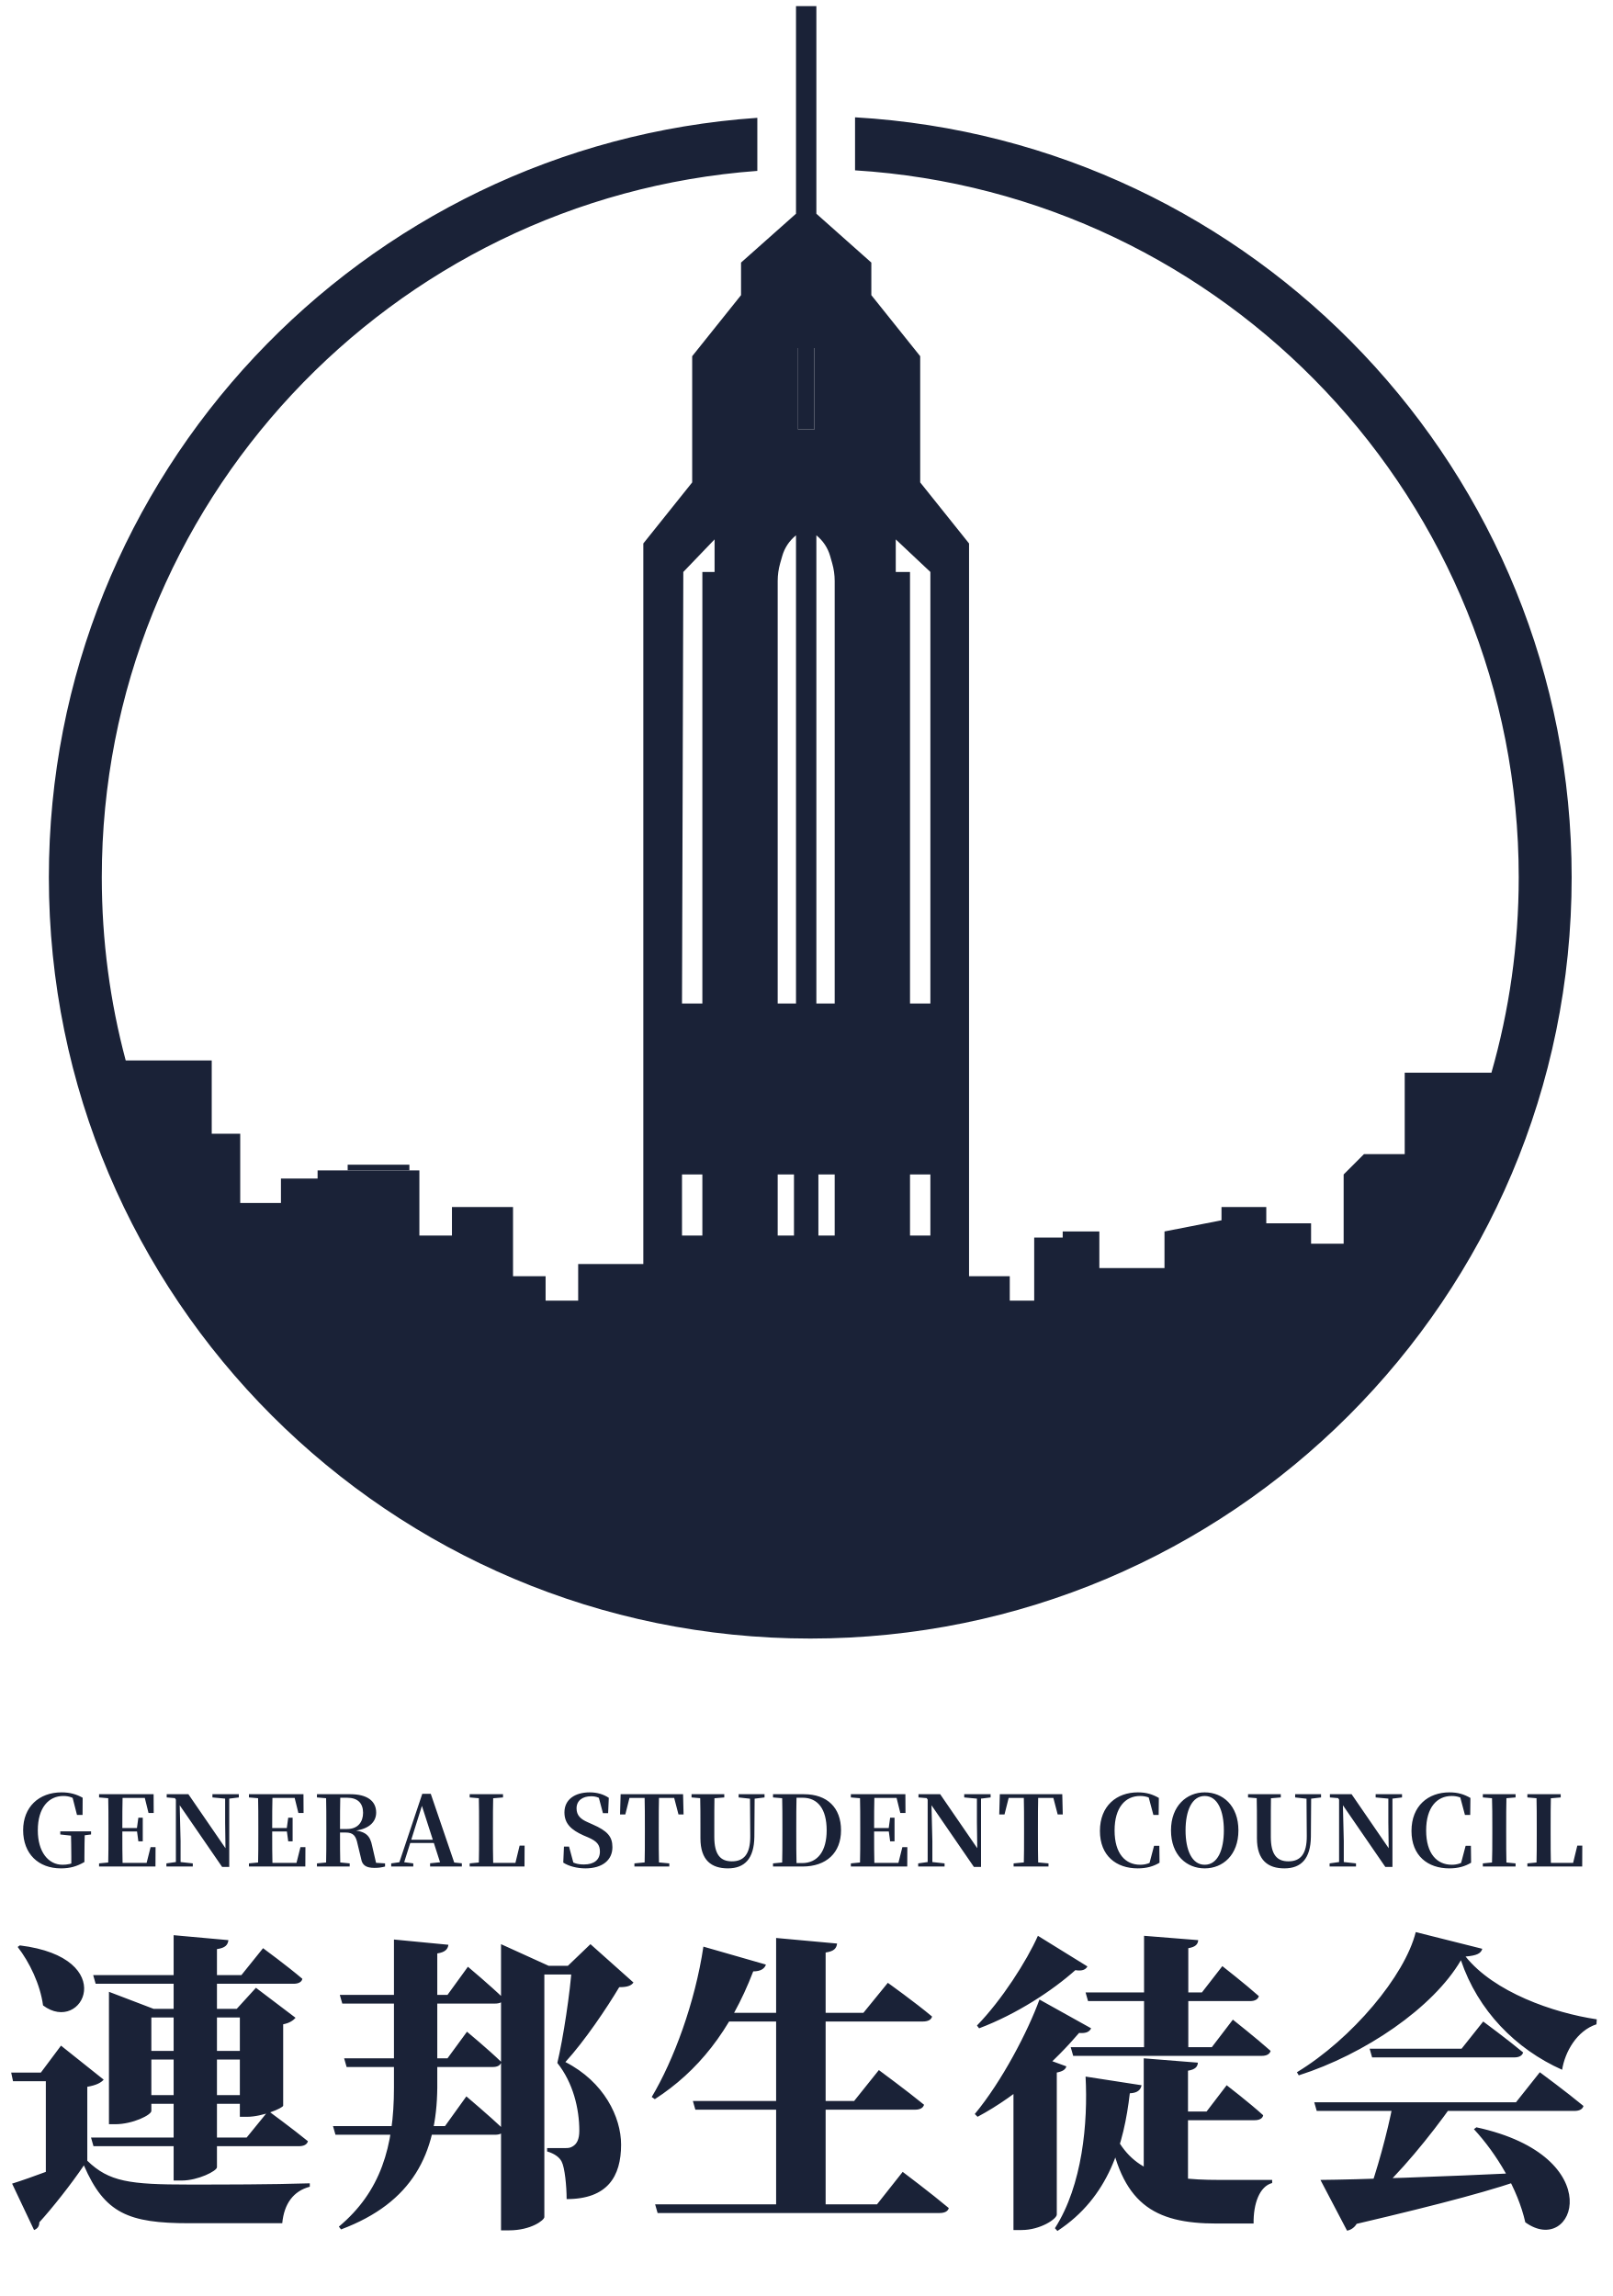
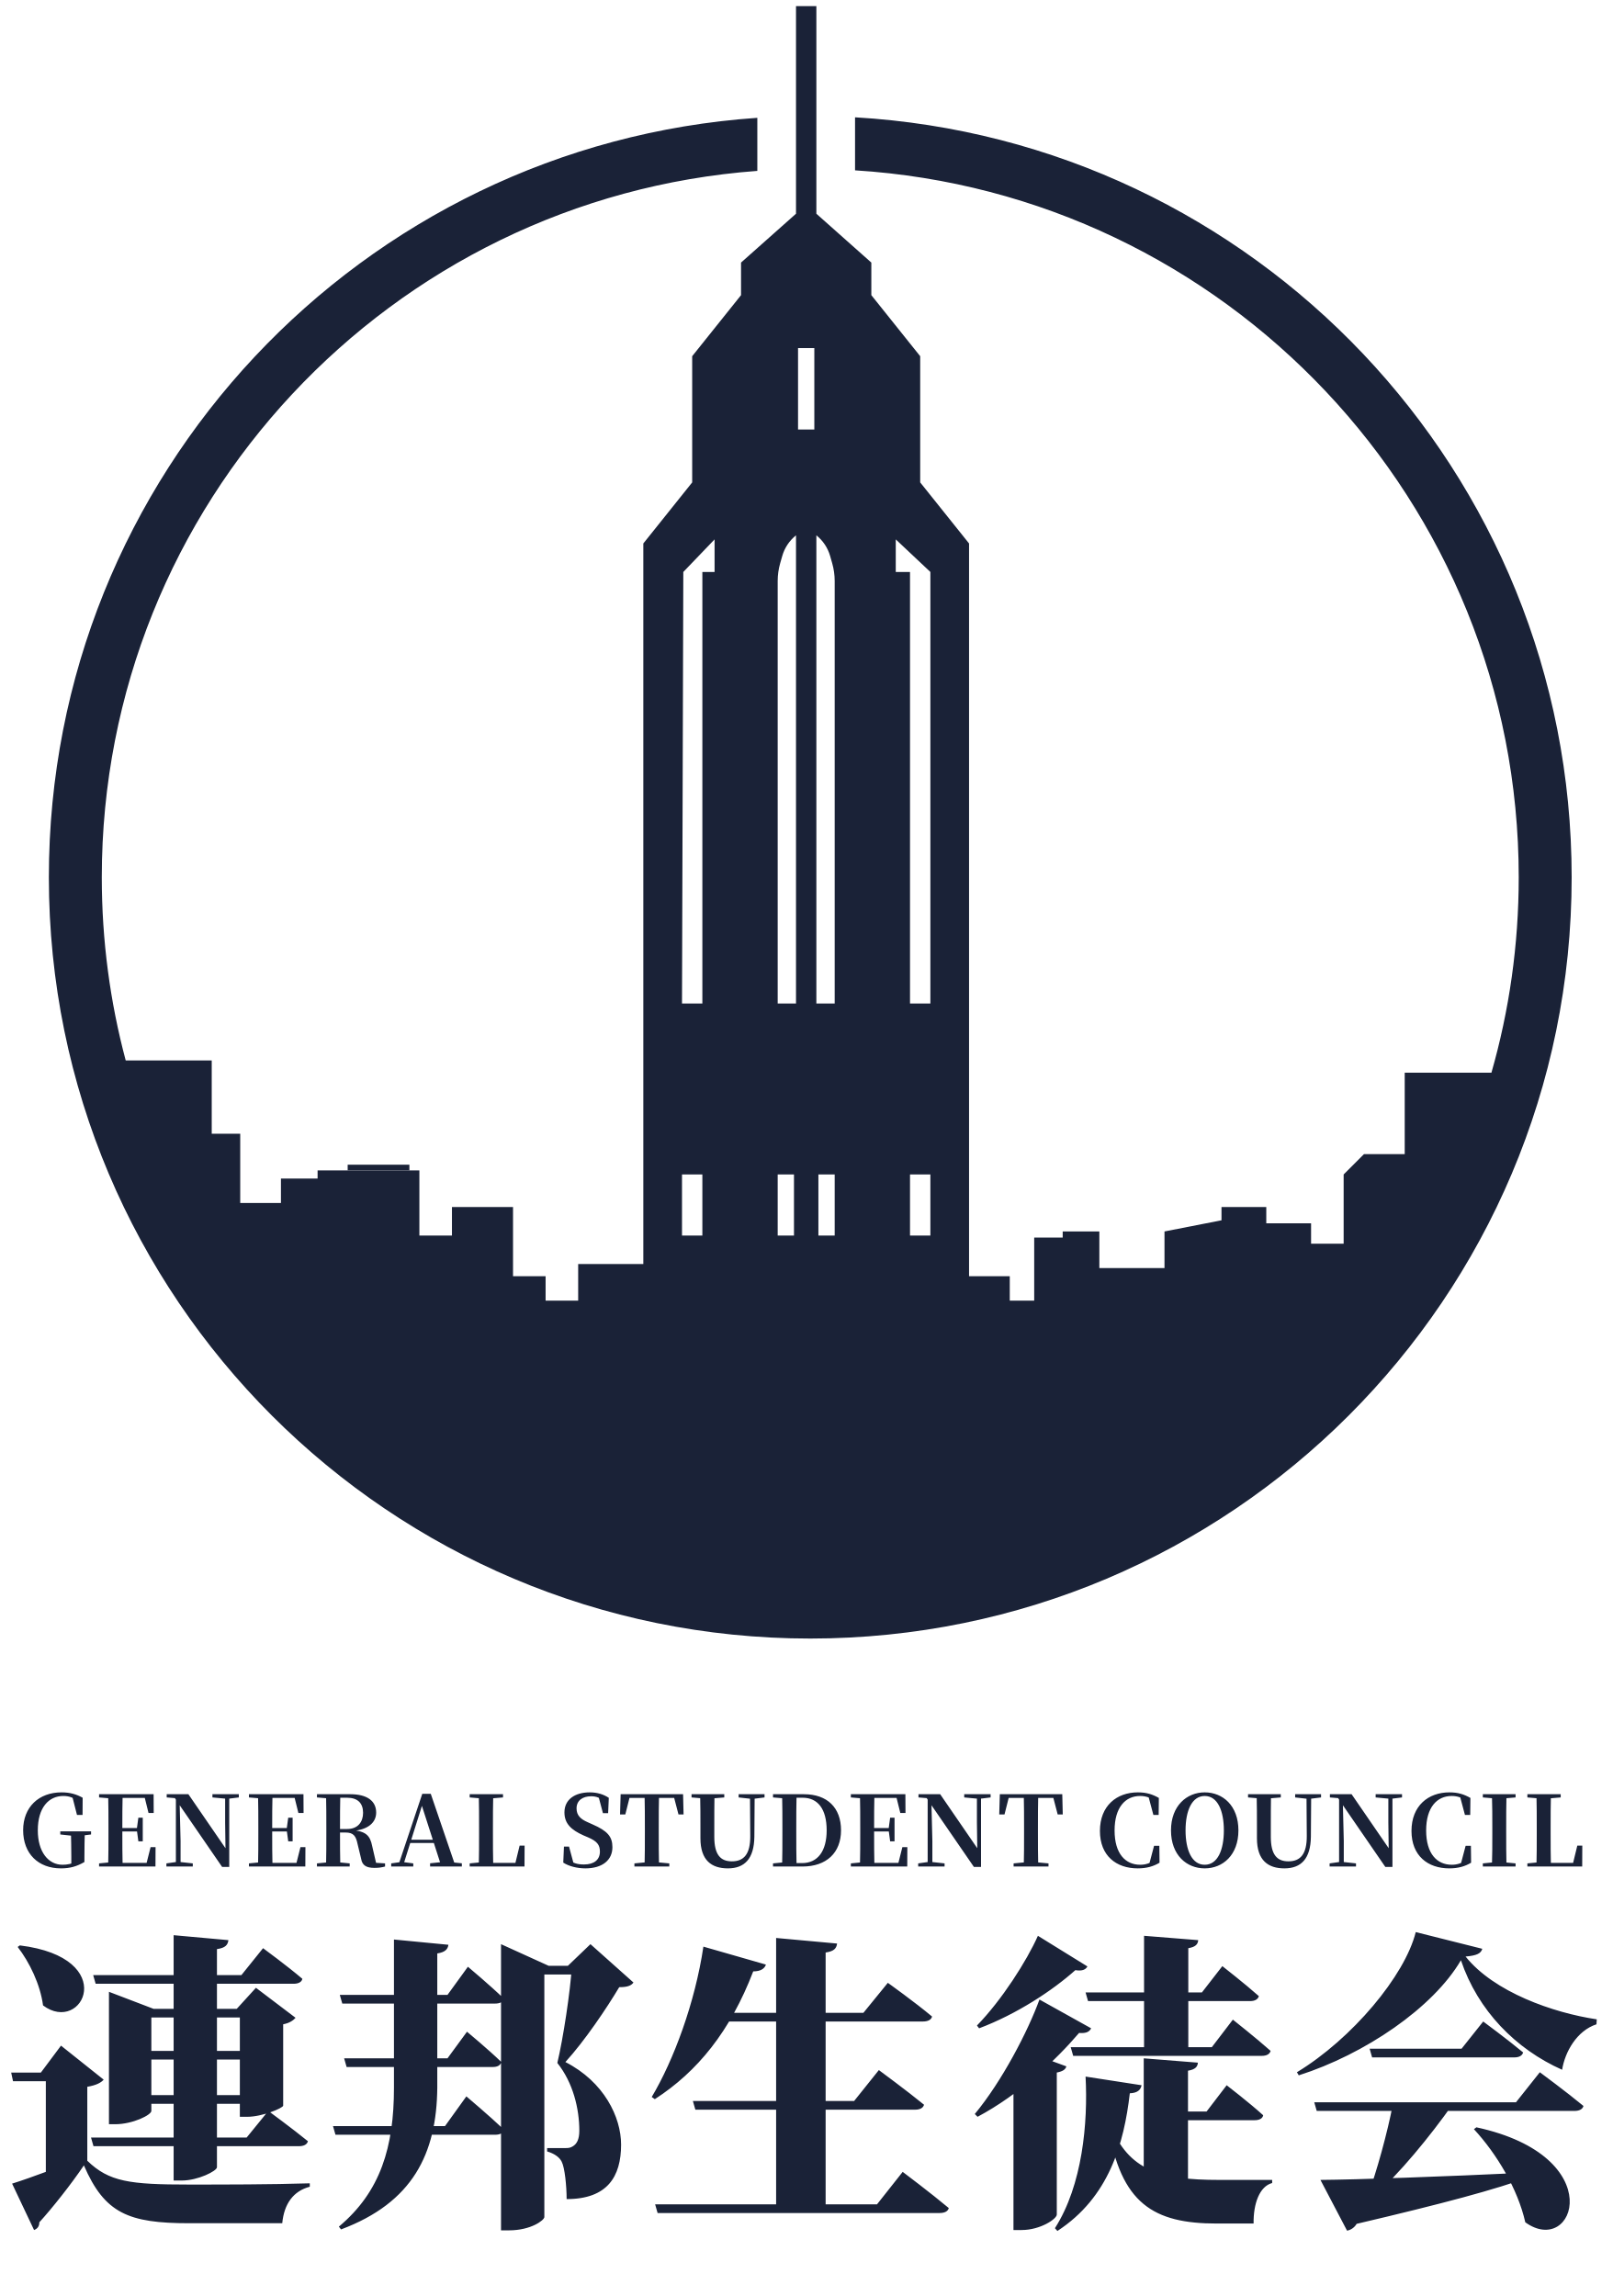
<svg xmlns="http://www.w3.org/2000/svg" width="198" height="282" viewBox="0 0 198 282" fill="none">
  <path d="M29.454 246.728H29.074L31.43 244.144L36.294 247.83C36.028 248.134 35.572 248.476 34.774 248.628V258.622C34.736 258.926 32.19 259.99 30.366 259.99H29.454V246.728ZM15.774 257.33H31.658V258.394H15.774V257.33ZM15.774 251.896H31.658V252.96H15.774V251.896ZM13.38 246.728V244.638L18.852 246.728H31.734V247.792H18.586V259.268C18.586 259.762 16.306 260.902 14.14 260.902H13.38V246.728ZM21.322 237.684L28.048 238.292C27.972 238.862 27.706 239.242 26.642 239.394V266.184C26.642 266.64 24.324 267.818 22.31 267.818H21.322V237.684ZM10.72 265.386C13.38 267.97 15.926 268.312 23.184 268.312C27.44 268.312 33.216 268.312 38.042 268.16V268.578C36.028 269.11 34.888 270.668 34.66 273.062C31.468 273.062 26.908 273.062 23.222 273.062C15.774 273.062 12.848 271.846 10.302 265.956C8.744 268.274 6.388 271.238 4.83 272.948C4.83 273.48 4.564 273.746 4.184 273.898L1.486 268.198C3.804 267.476 7.832 265.956 10.72 264.778V265.386ZM10.72 256.304V265.272L5.628 267.932V255.62H1.6L1.372 254.556H5.02L7.49 251.25L12.734 255.43C12.392 255.81 11.822 256.114 10.72 256.304ZM2.436 238.938C14.786 240.458 10.15 249.958 5.286 246.31C4.944 243.726 3.614 240.99 2.17 239.128L2.436 238.938ZM11.442 242.586H29.644L32.304 239.28C32.304 239.28 35.306 241.484 37.13 243.042C37.054 243.46 36.598 243.65 36.066 243.65H11.746L11.442 242.586ZM11.176 262.536H30.29L32.95 259.268C32.95 259.268 35.952 261.472 37.814 262.992C37.7 263.41 37.282 263.6 36.712 263.6H11.48L11.176 262.536ZM41.728 245.018H54.952L57.46 241.56C57.46 241.56 60.272 243.916 61.868 245.474C61.792 245.892 61.374 246.082 60.804 246.082H42.032L41.728 245.018ZM40.892 261.13H54.648L57.27 257.482C57.27 257.482 60.196 259.952 61.906 261.586C61.792 262.004 61.374 262.194 60.804 262.194H41.196L40.892 261.13ZM42.26 252.808H54.952L57.346 249.54C57.346 249.54 60.006 251.744 61.564 253.264C61.45 253.682 61.07 253.872 60.538 253.872H42.564L42.26 252.808ZM64.642 241.446H72.356V242.51H64.642V241.446ZM61.526 241.446V238.786L67.378 241.446H66.846V272.302C66.846 272.682 65.212 273.936 62.514 273.936H61.526V241.446ZM70.228 241.446H69.734L72.508 238.786L77.79 243.498C77.486 243.916 76.992 244.068 76.042 244.068C74.522 246.614 71.824 250.642 69.43 253.264C74.18 255.696 76.27 260.028 76.27 263.41C76.27 267.324 74.598 270.098 69.582 270.098C69.582 268.502 69.354 266.222 68.974 265.5C68.708 264.968 68.1 264.512 67.188 264.246V263.828C67.872 263.828 69.088 263.828 69.506 263.828C69.848 263.828 70.038 263.79 70.304 263.638C70.836 263.334 71.14 262.764 71.14 261.7C71.14 259.002 70.38 255.81 68.442 253.378C69.164 250.338 70.038 244.6 70.228 241.446ZM48.378 238.216L55.066 238.862C54.99 239.394 54.686 239.774 53.698 239.926V256.418C53.622 264.512 50.696 270.516 41.88 273.822L41.614 273.48C46.744 269.186 48.378 263.676 48.378 256.418V238.216ZM80.45 270.744H107.696L110.85 266.754C110.85 266.754 114.384 269.414 116.512 271.2C116.398 271.618 115.98 271.808 115.372 271.808H80.754L80.45 270.744ZM85.086 258.052H104.884L107.924 254.252C107.924 254.252 111.382 256.798 113.472 258.508C113.358 258.926 112.94 259.116 112.37 259.116H85.39L85.086 258.052ZM87.48 247.222H106.024L109.026 243.536C109.026 243.536 112.332 245.892 114.46 247.678C114.346 248.096 113.928 248.286 113.32 248.286H86.948L87.48 247.222ZM95.308 238.026L102.794 238.71C102.718 239.28 102.452 239.66 101.388 239.812V271.39H95.308V238.026ZM86.378 239.09L94.054 241.294C93.902 241.788 93.408 242.13 92.496 242.13C89.684 249.464 85.656 254.442 80.412 257.824L80.032 257.558C82.73 253.036 85.352 245.968 86.378 239.09ZM133.536 241.522C133.346 241.864 132.966 242.13 132.054 241.978C129.242 244.486 124.872 247.374 120.236 249.122L119.97 248.78C123.01 245.664 126.088 240.838 127.456 237.76L133.536 241.522ZM133.992 249.122C133.802 249.502 133.46 249.768 132.51 249.692C129.66 253.036 125.176 257.254 120.046 259.99L119.704 259.648C123.048 255.62 126.24 249.464 127.646 245.588L133.992 249.122ZM130.952 253.796C130.838 254.176 130.534 254.404 129.774 254.556V271.998C129.774 272.53 127.76 273.898 125.442 273.898H124.454V253.796L125.86 251.934L130.952 253.796ZM147.102 253.34C147.064 253.834 146.798 254.176 145.886 254.328V269.186H140.452V252.808L147.102 253.34ZM147.14 238.292C147.102 238.786 146.836 239.128 145.924 239.28V252.01H140.49V237.76L147.14 238.292ZM136.348 260.978C138.59 266.564 142.428 267.742 149.686 267.742C151.13 267.742 154.512 267.742 156.222 267.742V268.122C154.664 268.54 153.904 270.668 153.942 273.1C152.878 273.1 150.446 273.1 149.42 273.1C141.668 273.1 137.602 270.668 136.082 261.092L136.348 260.978ZM140.186 256.114C140.072 256.684 139.692 257.064 138.742 257.102C138.02 263.296 136.196 269.87 129.85 274.012L129.546 273.67C132.928 268.388 133.612 260.712 133.308 255.05L140.186 256.114ZM150.636 256.114C150.636 256.114 153.448 258.28 155.12 259.8C155.044 260.218 154.626 260.408 154.056 260.408H143.644V259.344H148.166L150.636 256.114ZM150.104 241.484C150.104 241.484 152.878 243.65 154.588 245.17C154.474 245.588 154.056 245.778 153.524 245.778H133.612L133.308 244.714H147.596L150.104 241.484ZM151.396 248.058C151.396 248.058 154.284 250.338 156.032 251.896C155.918 252.314 155.5 252.504 154.968 252.504H131.788L131.484 251.44H148.812L151.396 248.058ZM181.302 261.282C197.794 264.854 193.348 277.318 187.306 272.948C186.394 268.882 183.81 264.55 180.998 261.51L181.302 261.282ZM161.39 258.204H186.166L189.092 254.518C189.092 254.518 192.436 256.988 194.45 258.66C194.336 259.078 193.918 259.268 193.348 259.268H161.694L161.39 258.204ZM168.192 251.63H179.478L182.138 248.286C182.138 248.286 185.178 250.528 187.04 252.086C186.926 252.504 186.508 252.694 185.976 252.694H168.496L168.192 251.63ZM162.15 267.742C166.672 267.704 176.78 267.362 187.952 266.83L187.99 267.324C183.658 268.92 177.274 270.63 166.596 273.138C166.33 273.594 165.874 273.898 165.418 273.974L162.15 267.742ZM171.042 258.47H178.376C175.64 262.346 171.764 267.096 168.686 269.756H167.926C169.028 266.868 170.396 261.852 171.042 258.47ZM179.402 240.762C175.982 246.614 167.584 252.314 159.49 254.898L159.262 254.518C166.026 250.414 172.524 242.662 173.854 237.304L182.024 239.356C181.872 239.926 181.34 240.192 179.972 240.306C183.468 244.676 190.726 247.222 196.084 248.02L196.046 248.628C193.614 249.426 192.17 252.048 191.828 254.214C186.128 251.668 181.492 246.956 179.402 240.762Z" fill="#1A2237" />
  <path d="M7.486 229.478C4.714 229.478 2.842 227.69 2.842 224.786C2.842 221.954 4.762 220.142 7.558 220.142C8.602 220.142 9.406 220.382 10.15 220.802L10.138 222.914H9.454L8.842 220.514L9.706 220.838V221.33C9.034 220.79 8.518 220.586 7.774 220.586C5.986 220.586 4.642 222.014 4.642 224.81C4.642 227.438 5.926 229.034 7.678 229.034C8.278 229.034 8.794 228.914 9.334 228.674L8.758 229.034V228.05C8.758 226.994 8.734 225.998 8.71 224.93H10.414C10.39 225.926 10.366 226.934 10.366 228.098V228.698C9.43 229.238 8.602 229.478 7.486 229.478ZM7.402 225.314V224.93H11.182V225.314L9.742 225.494H9.07L7.402 225.314ZM12.167 229.25V228.866L14.003 228.686H14.171V229.25H12.167ZM13.283 229.25C13.319 227.906 13.319 226.502 13.319 225.098V224.534C13.319 223.13 13.319 221.75 13.283 220.37H15.059C15.023 221.726 15.023 223.13 15.023 224.606V224.942C15.023 226.478 15.023 227.87 15.059 229.25H13.283ZM14.171 229.25V228.806H18.767L17.903 229.214L18.491 226.874H19.103L19.091 229.25H14.171ZM14.171 224.942V224.522H17.123V224.942H14.171ZM16.991 226.154L16.811 224.822V224.57L16.991 223.25H17.531V226.154H16.991ZM12.167 220.766V220.37H14.171V220.922H14.003L12.167 220.766ZM18.239 222.674L17.675 220.394L18.515 220.826H14.171V220.37H18.863L18.875 222.674H18.239ZM20.435 229.25V228.866L21.695 228.686H22.031L23.675 228.866V229.25H20.435ZM21.599 229.25V220.694H22.043L22.175 226.13V229.25H21.599ZM26.087 220.766V220.37H29.327V220.766L28.067 220.922H27.755L26.087 220.766ZM27.275 229.298L21.911 221.498L21.875 221.462L21.479 220.85L20.471 220.766V220.37H23.135L27.923 227.342L27.695 227.426L27.647 223.862V220.37H28.151V229.298H27.275ZM30.57 229.25V228.866L32.406 228.686H32.574V229.25H30.57ZM31.686 229.25C31.722 227.906 31.722 226.502 31.722 225.098V224.534C31.722 223.13 31.722 221.75 31.686 220.37H33.462C33.426 221.726 33.426 223.13 33.426 224.606V224.942C33.426 226.478 33.426 227.87 33.462 229.25H31.686ZM32.574 229.25V228.806H37.17L36.306 229.214L36.894 226.874H37.506L37.494 229.25H32.574ZM32.574 224.942V224.522H35.526V224.942H32.574ZM35.394 226.154L35.214 224.822V224.57L35.394 223.25H35.934V226.154H35.394ZM30.57 220.766V220.37H32.574V220.922H32.406L30.57 220.766ZM36.642 222.674L36.078 220.394L36.918 220.826H32.574V220.37H37.266L37.278 222.674H36.642ZM38.922 229.25V228.866L40.758 228.686H41.106L42.942 228.866V229.25H38.922ZM40.038 229.25C40.074 227.906 40.074 226.502 40.074 225.098V224.534C40.074 223.13 40.074 221.75 40.038 220.37H41.79C41.754 221.738 41.754 223.106 41.754 224.714V225.026C41.754 226.478 41.754 227.87 41.79 229.25H40.038ZM45.99 229.418C44.994 229.418 44.478 229.118 44.346 228.29L43.914 226.502C43.71 225.506 43.41 225.074 42.438 225.074H40.95V224.642H42.63C43.974 224.642 44.586 223.754 44.586 222.65C44.586 221.474 43.926 220.802 42.63 220.802H40.926V220.37H43.026C45.066 220.37 46.194 221.186 46.194 222.626C46.194 223.754 45.33 224.774 43.062 224.906V224.774C44.958 224.87 45.45 225.47 45.702 226.73L46.254 229.118L45.414 228.746L47.286 228.866V229.25C46.866 229.358 46.53 229.418 45.99 229.418ZM38.922 220.766V220.37H40.926V220.922H40.758L38.922 220.766ZM48.039 229.25V228.866L49.227 228.698H49.455L50.751 228.866V229.25H48.039ZM48.867 229.25L51.855 220.322H52.899L55.947 229.25H54.207L51.675 221.378H51.927L51.891 221.546L49.467 229.25H48.867ZM50.199 226.358L50.283 225.962H54.087L54.171 226.358H50.199ZM52.815 229.25V228.854L54.435 228.686H55.047L56.715 228.854V229.25H52.815ZM57.678 229.25V228.866L59.514 228.686H59.694L59.681 229.25H57.678ZM58.794 229.25C58.83 227.906 58.83 226.502 58.83 225.35V224.534C58.83 223.13 58.83 221.738 58.794 220.37H60.569C60.533 221.738 60.533 223.13 60.533 224.462V225.206C60.533 226.478 60.533 227.87 60.569 229.25H58.794ZM59.681 229.25L59.694 228.806H64.037L63.197 229.202L63.809 226.682H64.421L64.409 229.25H59.681ZM57.678 220.766V220.37H61.77V220.766L59.91 220.922H59.514L57.678 220.766ZM71.881 229.478C70.885 229.478 69.841 229.214 69.169 228.77L69.253 226.802H69.877L70.489 229.07L69.745 228.746L69.613 228.302C70.405 228.854 70.909 228.998 71.725 228.998C72.949 228.998 73.669 228.422 73.669 227.414C73.669 226.586 73.309 226.142 72.229 225.674L71.665 225.434C70.129 224.75 69.313 223.97 69.313 222.602C69.313 221.018 70.597 220.142 72.421 220.142C73.357 220.142 74.137 220.394 74.761 220.814L74.677 222.698H74.041L73.465 220.526L74.257 220.862L74.341 221.342C73.669 220.814 73.273 220.622 72.601 220.622C71.533 220.622 70.801 221.15 70.801 222.11C70.801 222.962 71.293 223.43 72.181 223.814L72.769 224.078C74.581 224.87 75.205 225.566 75.205 226.874C75.205 228.446 73.993 229.478 71.881 229.478ZM77.906 229.25V228.866L79.79 228.686H80.258L82.19 228.866V229.25H77.906ZM79.154 229.25C79.19 227.906 79.19 226.502 79.19 225.098V224.534C79.19 223.13 79.19 221.75 79.154 220.37H80.93C80.894 221.726 80.894 223.13 80.894 224.534V225.098C80.894 226.478 80.894 227.87 80.93 229.25H79.154ZM76.142 222.854L76.214 220.37H83.882L83.942 222.854H83.318L82.67 220.37L83.474 220.826H76.598L77.414 220.37L76.79 222.854H76.142ZM89.385 229.478C87.392 229.478 86.013 228.506 86.013 225.782V224.45C86.013 223.094 86.013 221.726 85.977 220.37H87.74C87.716 221.714 87.716 223.07 87.716 224.45V225.602C87.716 227.81 88.484 228.614 89.876 228.614C91.353 228.614 92.144 227.726 92.132 225.506L92.097 220.37H92.672L92.636 225.602C92.6 228.254 91.472 229.478 89.385 229.478ZM84.921 220.766V220.37H88.941V220.766L87.069 220.922H86.745L84.921 220.766ZM90.704 220.766V220.37H93.885V220.766L92.54 220.934H92.204L90.704 220.766ZM94.927 229.25V228.866L96.763 228.686H96.931V229.25H94.927ZM96.043 229.25C96.079 227.906 96.079 226.502 96.079 224.942V224.57C96.079 223.13 96.079 221.75 96.043 220.37H97.819C97.783 221.726 97.783 223.13 97.783 224.57V224.942C97.783 226.478 97.783 227.87 97.819 229.25H96.043ZM96.931 229.25V228.83H98.491C100.435 228.83 101.515 227.33 101.515 224.81C101.515 222.194 100.435 220.802 98.563 220.802H96.931V220.37H98.731C101.587 220.37 103.279 222.026 103.279 224.798C103.279 227.558 101.491 229.25 98.539 229.25H96.931ZM94.927 220.766V220.37H96.931V220.922H96.763L94.927 220.766ZM104.486 229.25V228.866L106.322 228.686H106.49V229.25H104.486ZM105.602 229.25C105.638 227.906 105.638 226.502 105.638 225.098V224.534C105.638 223.13 105.638 221.75 105.602 220.37H107.378C107.342 221.726 107.342 223.13 107.342 224.606V224.942C107.342 226.478 107.342 227.87 107.378 229.25H105.602ZM106.49 229.25V228.806H111.086L110.222 229.214L110.81 226.874H111.422L111.41 229.25H106.49ZM106.49 224.942V224.522H109.442V224.942H106.49ZM109.31 226.154L109.13 224.822V224.57L109.31 223.25H109.85V226.154H109.31ZM104.486 220.766V220.37H106.49V220.922H106.322L104.486 220.766ZM110.558 222.674L109.994 220.394L110.834 220.826H106.49V220.37H111.182L111.194 222.674H110.558ZM112.754 229.25V228.866L114.014 228.686H114.35L115.994 228.866V229.25H112.754ZM113.918 229.25V220.694H114.362L114.494 226.13V229.25H113.918ZM118.406 220.766V220.37H121.646V220.766L120.386 220.922H120.074L118.406 220.766ZM119.594 229.298L114.23 221.498L114.194 221.462L113.798 220.85L112.79 220.766V220.37H115.454L120.242 227.342L120.014 227.426L119.966 223.862V220.37H120.47V229.298H119.594ZM124.471 229.25V228.866L126.355 228.686H126.823L128.755 228.866V229.25H124.471ZM125.719 229.25C125.755 227.906 125.755 226.502 125.755 225.098V224.534C125.755 223.13 125.755 221.75 125.719 220.37H127.495C127.459 221.726 127.459 223.13 127.459 224.534V225.098C127.459 226.478 127.459 227.87 127.495 229.25H125.719ZM122.707 222.854L122.779 220.37H130.447L130.507 222.854H129.883L129.235 220.37L130.039 220.826H123.163L123.979 220.37L123.355 222.854H122.707ZM139.715 229.478C137.075 229.478 135.071 227.93 135.071 224.882C135.071 221.786 137.135 220.142 139.727 220.142C140.795 220.142 141.527 220.382 142.307 220.826L142.283 222.914H141.635L140.999 220.526L141.863 220.814V221.21C141.239 220.778 140.711 220.586 140.003 220.586C138.215 220.586 136.871 221.966 136.871 224.822C136.871 227.69 138.215 229.034 140.015 229.034C140.699 229.034 141.275 228.842 141.935 228.362V228.794L141.095 229.07L141.719 226.706H142.367L142.391 228.782C141.635 229.238 140.795 229.478 139.715 229.478ZM147.938 229.478C145.73 229.478 143.798 227.858 143.798 224.81C143.798 221.798 145.73 220.142 147.938 220.142C150.158 220.142 152.078 221.774 152.078 224.81C152.078 227.834 150.17 229.478 147.938 229.478ZM147.938 229.034C149.534 229.034 150.29 227.21 150.29 224.81C150.29 222.422 149.534 220.586 147.938 220.586C146.354 220.586 145.586 222.422 145.586 224.81C145.586 227.21 146.354 229.034 147.938 229.034ZM157.725 229.478C155.733 229.478 154.353 228.506 154.353 225.782V224.45C154.353 223.094 154.353 221.726 154.317 220.37H156.081C156.057 221.714 156.057 223.07 156.057 224.45V225.602C156.057 227.81 156.825 228.614 158.217 228.614C159.693 228.614 160.485 227.726 160.473 225.506L160.437 220.37H161.013L160.977 225.602C160.941 228.254 159.813 229.478 157.725 229.478ZM153.261 220.766V220.37H157.281V220.766L155.409 220.922H155.085L153.261 220.766ZM159.045 220.766V220.37H162.225V220.766L160.881 220.934H160.545L159.045 220.766ZM163.277 229.25V228.866L164.537 228.686H164.873L166.517 228.866V229.25H163.277ZM164.441 229.25V220.694H164.885L165.017 226.13V229.25H164.441ZM168.929 220.766V220.37H172.169V220.766L170.909 220.922H170.597L168.929 220.766ZM170.117 229.298L164.753 221.498L164.717 221.462L164.321 220.85L163.313 220.766V220.37H165.977L170.765 227.342L170.537 227.426L170.489 223.862V220.37H170.993V229.298H170.117ZM177.975 229.478C175.335 229.478 173.331 227.93 173.331 224.882C173.331 221.786 175.395 220.142 177.987 220.142C179.055 220.142 179.787 220.382 180.567 220.826L180.543 222.914H179.895L179.259 220.526L180.123 220.814V221.21C179.499 220.778 178.971 220.586 178.263 220.586C176.475 220.586 175.131 221.966 175.131 224.822C175.131 227.69 176.475 229.034 178.275 229.034C178.959 229.034 179.535 228.842 180.195 228.362V228.794L179.355 229.07L179.979 226.706H180.627L180.651 228.782C179.895 229.238 179.055 229.478 177.975 229.478ZM182.093 229.25V228.866L183.929 228.686H184.253L186.113 228.866V229.25H182.093ZM183.209 229.25C183.257 227.906 183.257 226.502 183.257 225.098V224.534C183.257 223.13 183.257 221.75 183.209 220.37H184.997C184.961 221.726 184.961 223.13 184.961 224.534V225.098C184.961 226.478 184.961 227.87 184.997 229.25H183.209ZM182.093 220.766V220.37H186.113V220.766L184.253 220.922H183.929L182.093 220.766ZM187.562 229.25V228.866L189.398 228.686H189.578L189.566 229.25H187.562ZM188.678 229.25C188.714 227.906 188.714 226.502 188.714 225.35V224.534C188.714 223.13 188.714 221.738 188.678 220.37H190.454C190.418 221.738 190.418 223.13 190.418 224.462V225.206C190.418 226.478 190.418 227.87 190.454 229.25H188.678ZM189.566 229.25L189.578 228.806H193.922L193.082 229.202L193.694 226.682H194.306L194.294 229.25H189.566ZM187.562 220.766V220.37H191.654V220.766L189.794 220.922H189.398L187.562 220.766Z" fill="#1A2237" />
  <path fill-rule="evenodd" clip-rule="evenodd" d="M99.5 201.25C151.139 201.25 193 159.389 193 107.75C193 57.958 154.079 17.256 105 14.409V20.921C150.486 23.759 186.5 61.549 186.5 107.75C186.5 116.075 185.331 124.127 183.148 131.75H172.5V141.75H167.5L165 144.25V152.75H161V150.25H155.5V148.25H150V149.879L143 151.25V155.75H135V151.25H130.5V152H127V159.75H124V156.75H119V66.75L113 59.25V43.75L107 36.25V32.25L100.25 26.25V0.75H97.75V26.25L91 32.25V36.25L85 43.75V59.25L79 66.75V155.25H71V159.75H67V156.75H63V148.25H55.5V151.75H51.5V143.75H50.273H42.694H39V144.75H34.5V147.75H29.5V139.25H26V130.25H15.438C13.521 123.073 12.5 115.531 12.5 107.75C12.5 61.888 47.987 24.314 93 20.989V14.472C44.394 17.81 6 58.296 6 107.75C6 159.389 47.861 201.25 99.5 201.25ZM98 52.75V42.75H100V52.75H98ZM95.5 71.36C95.5 70.624 95.603 69.891 95.805 69.182L96.06 68.289C96.346 67.288 96.937 66.4 97.75 65.75V65.75V123.25H95.5V71.36ZM83.911 70.25L87.75 66.25V70.25H86.25V123.25H83.75L83.911 70.25ZM86.25 144.25H83.75V151.75H86.25V144.25ZM97.5 144.25H95.5V151.75H97.5V144.25ZM102.5 71.36C102.5 70.624 102.397 69.891 102.195 69.182L101.94 68.289C101.654 67.288 101.063 66.4 100.25 65.75V65.75V123.25H102.5V71.36ZM114.25 70.25L110 66.25V70.25H111.75V123.25H114.25V70.25ZM111.75 144.25H114.25V151.75H111.75V144.25ZM100.5 144.25H102.5V151.75H100.5V144.25Z" fill="#1A2237" />
-   <path fill-rule="evenodd" clip-rule="evenodd" d="M98 42.75H100V52.75H98V42.75Z" fill="#1A2237" />
  <path d="M50.273 143.75V143.051H42.694V143.75H50.273Z" fill="#1A2237" />
</svg>
